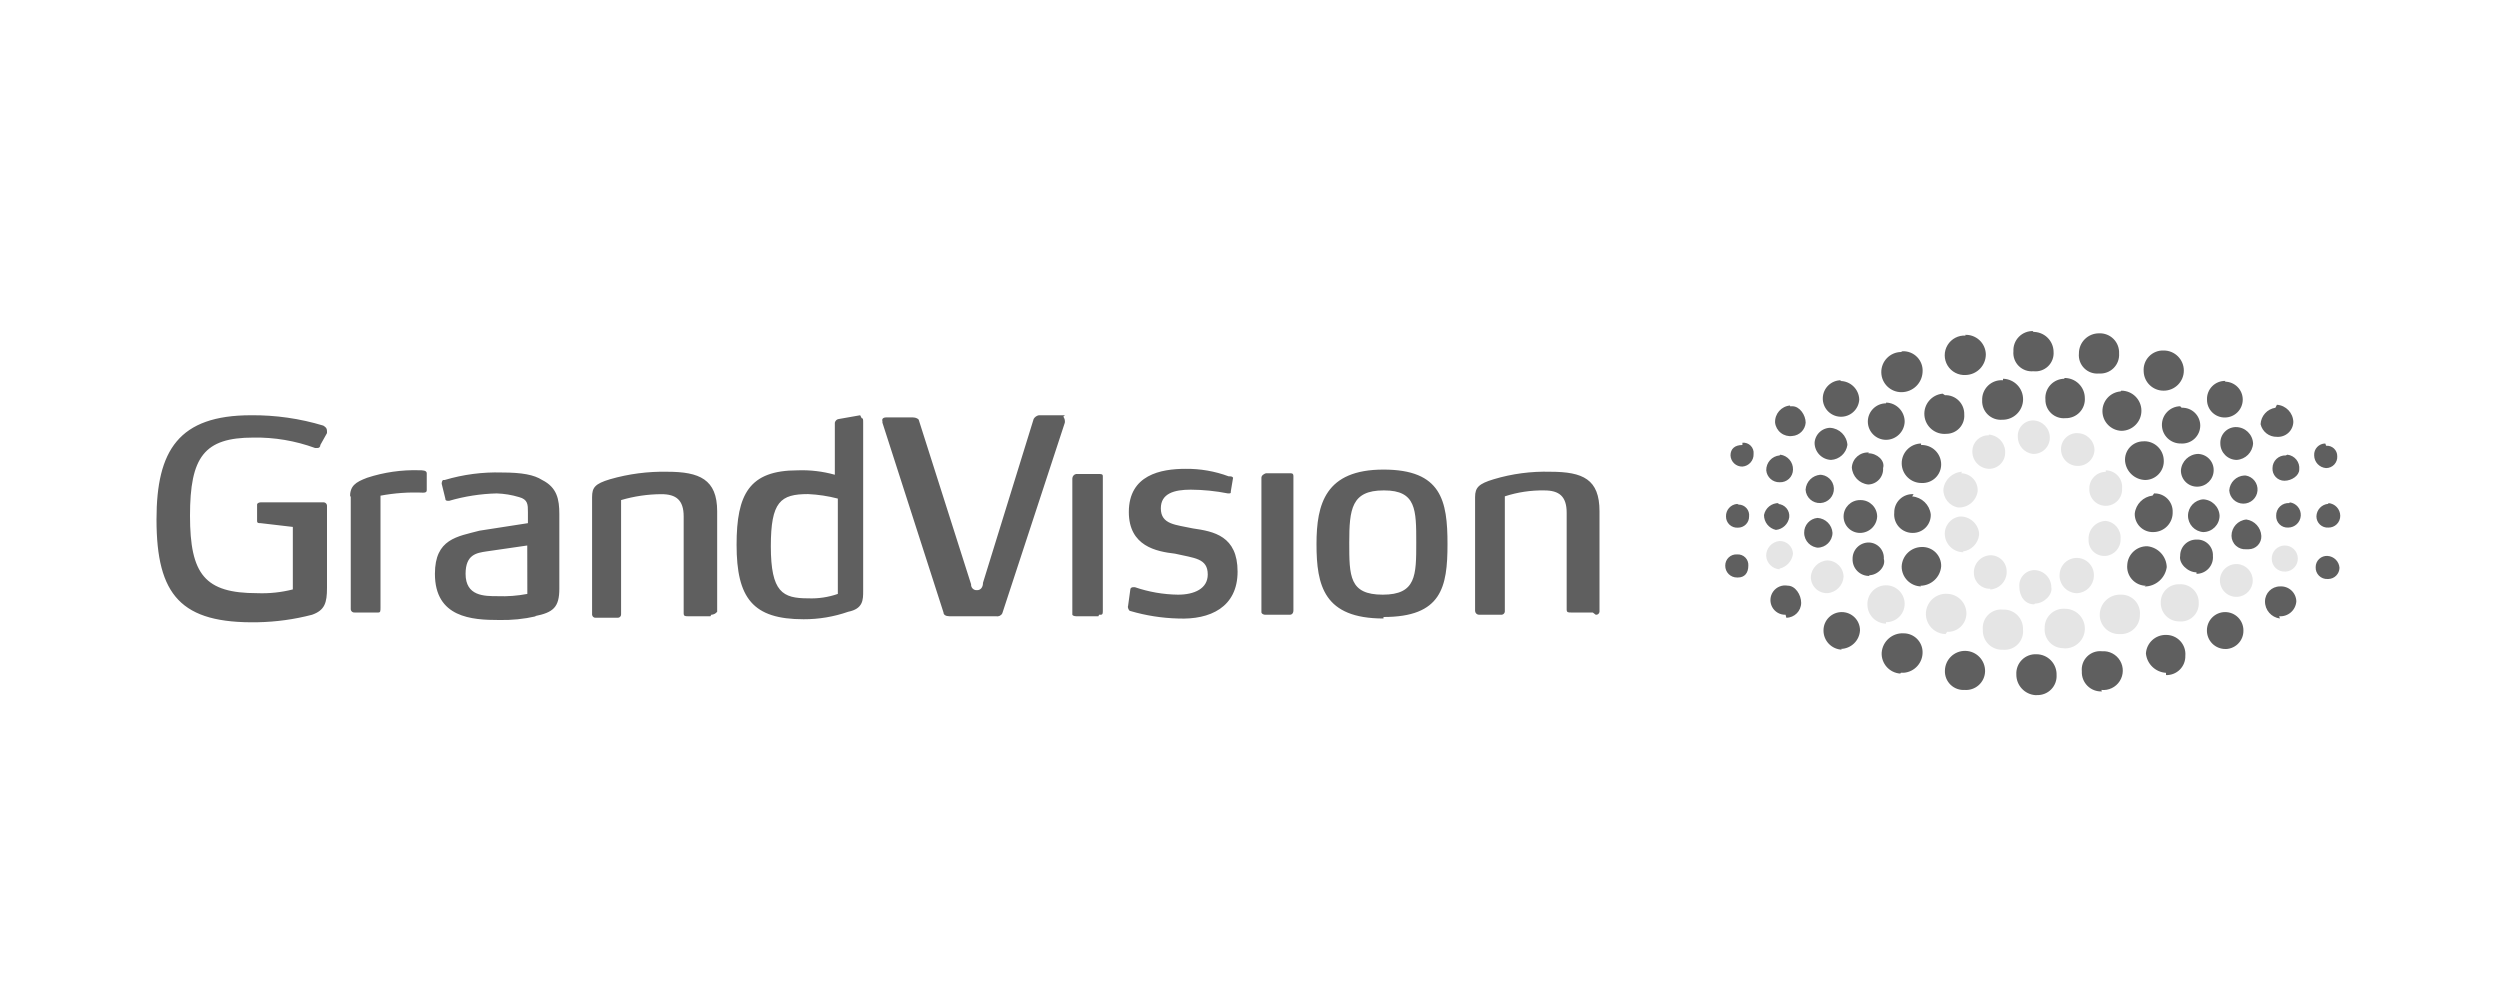
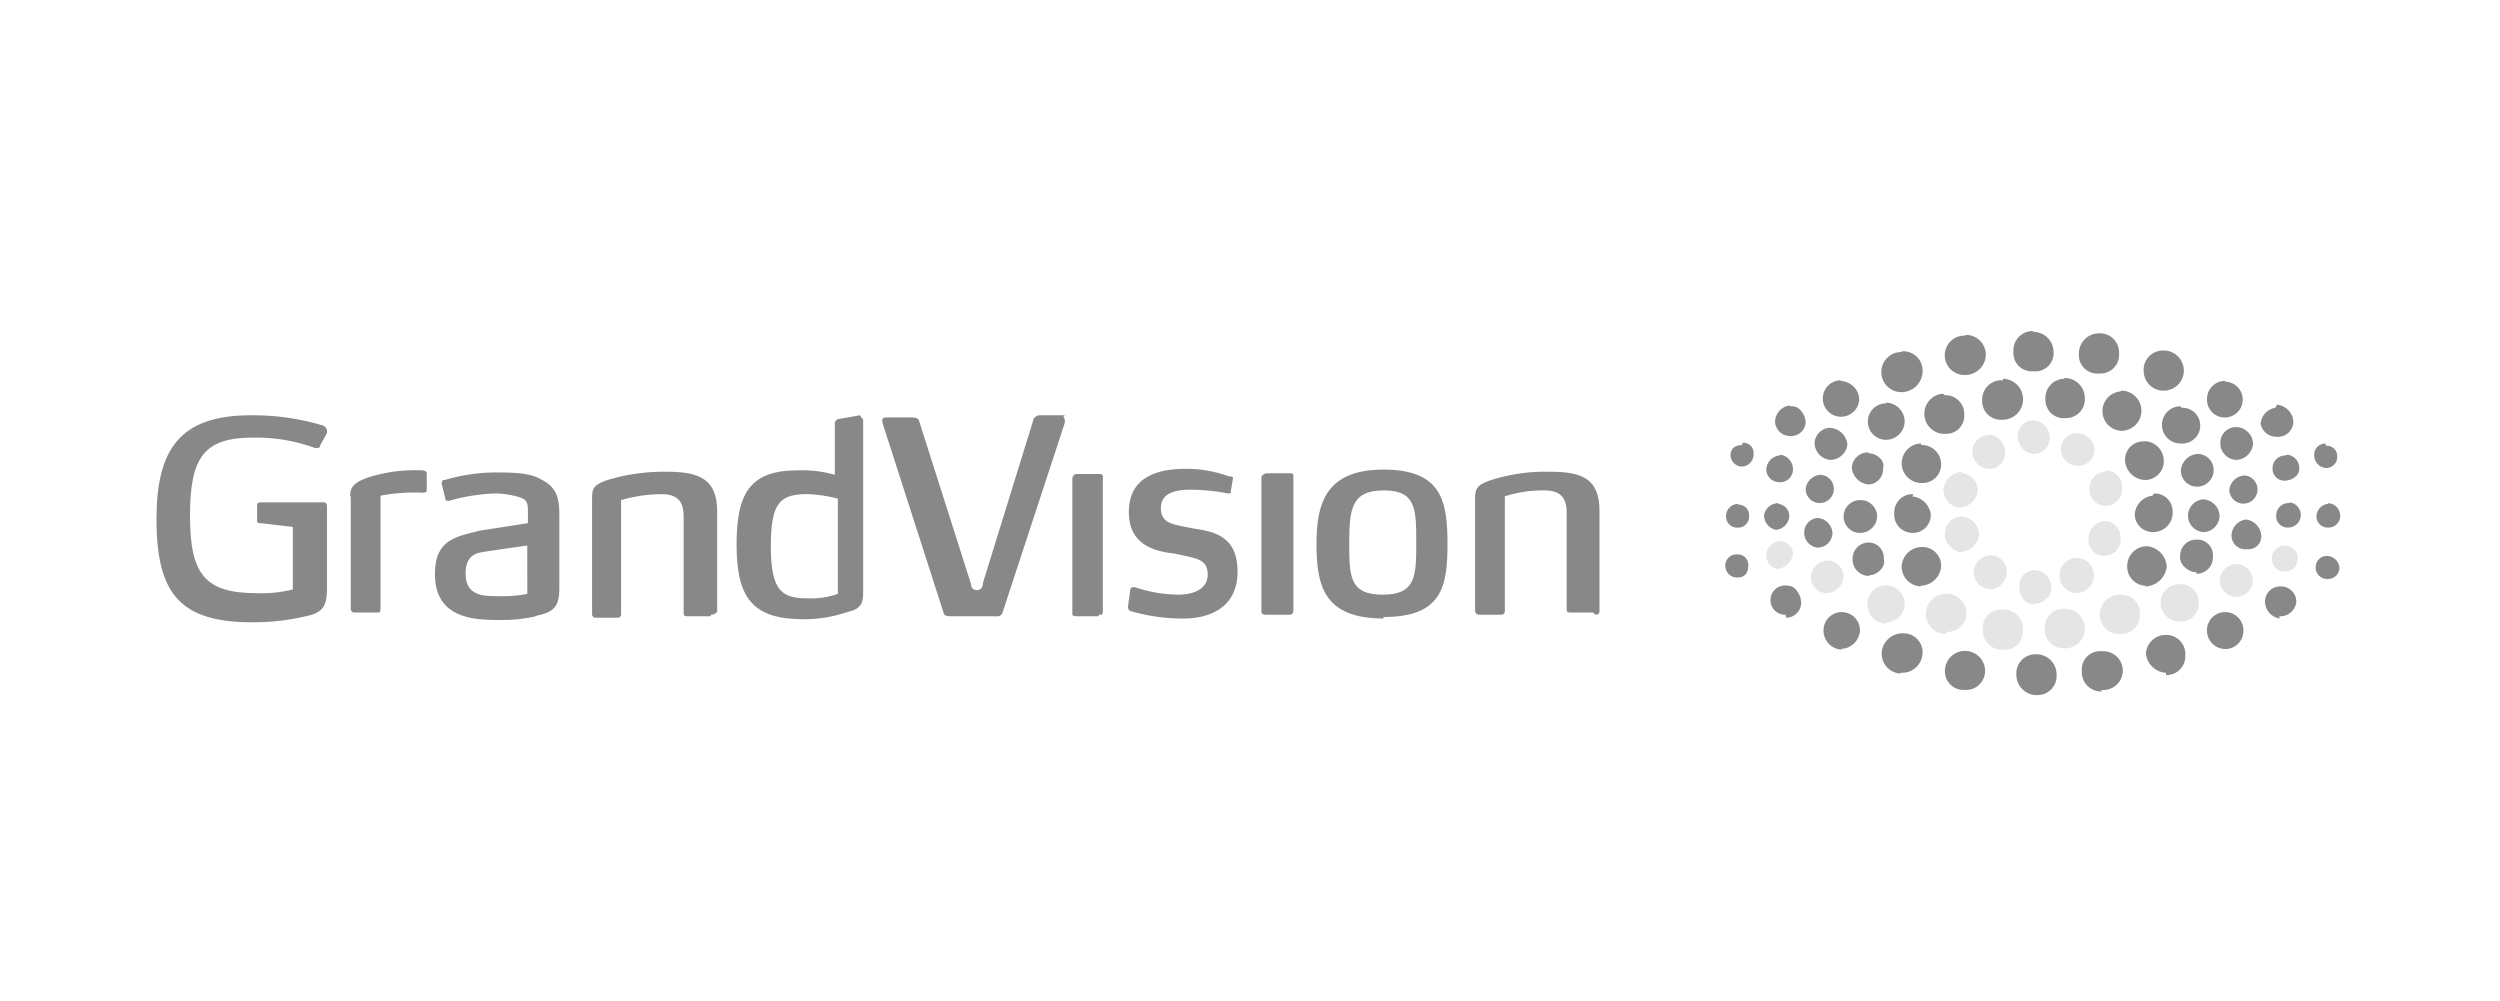
<svg xmlns="http://www.w3.org/2000/svg" viewBox="0 0 300 120">
  <path fill="#e5e5e5" d="M243.93 50.45a1.84 1.84 0 0 0-1.79 1.97 2.05 2.05 0 0 0 1.79 2.05 1.95 1.95 0 0 0 2.05-1.96 2.06 2.06 0 0 0-1.96-2.06m-5.36 1.79a1.9 1.9 0 0 0-1.97 1.78 2.06 2.06 0 0 0 1.97 2.24 1.93 1.93 0 0 0 1.96-1.97v-.18a2.11 2.11 0 0 0-1.96-1.96m-3.22 4.46a2.39 2.39 0 0 0-2.23 2.06 2.14 2.14 0 0 0 1.78 2.23 2.26 2.26 0 0 0 2.33-1.96 2.03 2.03 0 0 0-1.97-2.15m5 21.18a2.3 2.3 0 0 1-2.41-2.42 2.2 2.2 0 0 1 2.41-2.4 2.3 2.3 0 0 1 2.41 2.4 2.21 2.21 0 0 1-2.4 2.42m-14.04-3.13a2.29 2.29 0 0 1-2.23-2.32 2.23 2.23 0 0 1 4.47-.1 2.21 2.21 0 0 1-2.24 2.24m7.15 1.43a2.42 2.42 0 1 1 .36-4.82 2.36 2.36 0 0 1 2.14 2.4 2.22 2.22 0 0 1-2.32 2.15m10.45-3.3c-1.07 0-1.78-.9-1.78-2.14a1.84 1.84 0 0 1 1.78-1.97 2.08 2.08 0 0 1 2.06 2.06c.18.9-.9 1.96-1.97 1.96m-5.36-1.78a1.9 1.9 0 0 1-1.96-1.79 2.06 2.06 0 0 1 1.96-2.23 1.93 1.93 0 0 1 1.97 1.96v.18a2.11 2.11 0 0 1-1.97 1.97m-3.21-4.47a2.24 2.24 0 0 1-2.24-2.06 2.09 2.09 0 0 1 1.79-2.23 2.26 2.26 0 0 1 2.32 1.97v.26a2.27 2.27 0 0 1-1.96 1.97m-21.98 2.14a1.73 1.73 0 0 1-1.61-1.6 1.77 1.77 0 0 1 1.6-1.8 1.58 1.58 0 0 1 1.62 1.53 2.1 2.1 0 0 1-1.61 1.78m5.72 2.95a1.93 1.93 0 0 1-1.97-1.96 2.11 2.11 0 0 1 1.97-1.97 1.98 1.98 0 0 1 1.96 1.97 2.11 2.11 0 0 1-1.96 1.96m30.02-19.2a2.06 2.06 0 0 1 2.05 1.96 1.98 1.98 0 0 1-1.97 1.97 2 2 0 0 1-2.05-1.97 1.93 1.93 0 0 1 1.97-1.97m3.4 4.47a1.98 1.98 0 0 1 1.96 2.15 1.97 1.97 0 1 1-3.93 0 1.98 1.98 0 0 1 1.97-1.97m-5.19 21.17a2.38 2.38 0 1 0 .27-4.74 2.27 2.27 0 0 0-2.41 2.33 2.23 2.23 0 0 0 2.32 2.4m14.02-3.2a2.14 2.14 0 0 0 2.15-2.24 2.18 2.18 0 0 0-2.32-2.23 2.16 2.16 0 0 0-2.24 2.23 2.21 2.21 0 0 0 2.24 2.23m-7.15 1.52a2.28 2.28 0 0 0 2.41-2.32 2.23 2.23 0 0 0-2.32-2.41 2.42 2.42 0 0 0-2.5 2.4 2.3 2.3 0 0 0 2.32 2.33m-5-4.91a2.11 2.11 0 0 0 1.97-1.97 2.06 2.06 0 1 0-4.11-.18v.18a2.11 2.11 0 0 0 1.96 1.97m3.58-4.47a1.97 1.97 0 0 0 1.78-2.05 2.01 2.01 0 0 0-1.78-2.15 2.12 2.12 0 0 0-2.06 2.24 1.87 1.87 0 0 0 1.97 1.96m21.71 1.88a1.56 1.56 0 0 0 1.43-1.61 1.56 1.56 0 0 0-3.13.09 1.53 1.53 0 0 0 1.61 1.52m-5.72 3.03a1.97 1.97 0 0 0 0-3.93 1.97 1.97 0 1 0 0 3.93" />
-   <path fill="#5f5f5f" d="M229.63 59.3a2.18 2.18 0 0 0-2.32 2.23 2.2 2.2 0 0 0 2.23 2.42 2.14 2.14 0 0 0 2.15-2.24 2.46 2.46 0 0 0-2.23-2.14m-6.26.44a1.97 1.97 0 0 0 0 3.94 2.06 2.06 0 0 0 2.06-1.97 1.98 1.98 0 0 0-1.97-1.97m-9.83.36a1.77 1.77 0 0 0-1.78 1.43 1.82 1.82 0 0 0 1.43 1.79 1.8 1.8 0 0 0 1.6-1.52 1.45 1.45 0 0 0-1.34-1.6m-4.91 0a1.46 1.46 0 0 0-1.34 1.51 1.33 1.33 0 0 0 1.43 1.34 1.32 1.32 0 0 0 1.34-1.34 1.27 1.27 0 0 0-1.25-1.43m35.38-20.82a2.3 2.3 0 0 0-2.41 2.42 2.2 2.2 0 0 0 2.4 2.4 2.18 2.18 0 0 0 2.42-2.32 2.42 2.42 0 0 0-2.5-2.4m-3.57 5.8a2.32 2.32 0 0 0-2.5 2.41 2.23 2.23 0 0 0 2.4 2.33 2.46 2.46 0 0 0 .1-4.92m-14.03 2.95a2.19 2.19 0 1 0 0 4.38 2.25 2.25 0 0 0 2.23-2.15 2.29 2.29 0 0 0-2.23-2.32m-2.06 5.99a1.92 1.92 0 0 0-2.05 1.78 2.2 2.2 0 0 0 1.96 2.06 1.84 1.84 0 0 0 1.79-1.97c.27-.89-.71-1.78-1.79-1.78m-3.21-8.76a2.19 2.19 0 1 0 2.14 2.32 2.29 2.29 0 0 0-2.32-2.23m12.33 1.52a2.42 2.42 0 1 0 .44 4.82 2.16 2.16 0 0 0 2.15-2.32 2.25 2.25 0 0 0-2.32-2.32m-2.86 5.8a2.37 2.37 0 0 0 .09 4.74 2.23 2.23 0 0 0 2.32-2.23 2.33 2.33 0 0 0-2.41-2.33m5.36-13.13a2.37 2.37 0 1 0 0 4.73 2.48 2.48 0 0 0 2.41-2.5 2.4 2.4 0 0 0-2.5-2.32m-7.68 2.06a2.41 2.41 0 0 0 .09 4.82 2.54 2.54 0 0 0 2.5-2.41 2.32 2.32 0 0 0-2.42-2.5m-14.74 12.5a1.76 1.76 0 0 0-1.6 1.79 1.57 1.57 0 0 0 1.6 1.43 1.53 1.53 0 0 0 1.61-1.52 1.76 1.76 0 0 0-1.52-1.79m4.83 2.41a1.92 1.92 0 0 0-1.8 1.79 1.7 1.7 0 1 0 1.62-1.79m-9.2-3.57c-.9 0-1.43.45-1.43 1.25a1.4 1.4 0 0 0 1.43 1.34 1.46 1.46 0 0 0 1.34-1.52 1.22 1.22 0 0 0-1.34-1.34m10.72-1.79a1.92 1.92 0 0 0-2.06 1.79 2.06 2.06 0 0 0 1.97 2.06 2.1 2.1 0 0 0 1.97-1.8 2.2 2.2 0 0 0-2.06-2.05m-4.82-2.68a1.97 1.97 0 0 0-1.8 2.06 1.83 1.83 0 0 0 2.06 1.6 1.73 1.73 0 0 0 1.61-1.6c0-.9-.71-1.97-1.6-1.97h-.28m29.48 34.67a2.47 2.47 0 0 1-2.32-2.5 2.3 2.3 0 0 1 2.41-2.41 2.42 2.42 0 0 1 2.42 2.5 2.28 2.28 0 0 1-2.33 2.4m-20.1-14.3a1.97 1.97 0 0 1-2.05-2.05 1.93 1.93 0 0 1 1.96-1.96 1.84 1.84 0 0 1 1.79 1.96c.27.9-.71 1.97-1.79 1.97m-3.21 8.93a2.29 2.29 0 0 1-2.24-2.32 2.19 2.19 0 1 1 4.38 0 2.35 2.35 0 0 1-2.32 2.23m9.65-7.5a2.38 2.38 0 0 1-2.33-2.4 2.44 2.44 0 0 1 2.42-2.33 2.25 2.25 0 0 1 2.32 2.32 2.53 2.53 0 0 1-2.5 2.33m5.36 12.5a2.23 2.23 0 0 1-2.41-2.32 2.41 2.41 0 0 1 4.82.09 2.29 2.29 0 0 1-2.5 2.23m-7.68-1.96a2.4 2.4 0 0 1-2.23-2.5 2.51 2.51 0 0 1 2.67-2.33 2.27 2.27 0 0 1 2.24 2.23 2.45 2.45 0 0 1-2.24 2.5h-.36m-9.82-15a1.8 1.8 0 0 1-1.79-1.8 1.76 1.76 0 0 1 1.6-1.78 1.92 1.92 0 0 1 1.8 1.79 1.8 1.8 0 0 1-1.8 1.78m-9.64 3.58a1.4 1.4 0 0 1-1.43-1.43 1.33 1.33 0 0 1 1.43-1.34 1.26 1.26 0 0 1 1.34 1.34c0 .9-.45 1.43-1.25 1.43m5.72 4.47a1.76 1.76 0 1 1 .26-3.49c.9 0 1.61 1.08 1.61 2.06a1.8 1.8 0 0 1-1.78 1.79m44.13-14.92a2.16 2.16 0 0 1 2.23 2.23 2.33 2.33 0 0 1-2.32 2.41 2.16 2.16 0 0 1-2.23-2.23 2.45 2.45 0 0 1 2.14-2.15m5.99.45a2.06 2.06 0 0 1 2.05 1.97 1.98 1.98 0 0 1-1.96 1.96 1.97 1.97 0 0 1 0-3.93m10.36.36a1.52 1.52 0 0 1-.18 3.03 1.36 1.36 0 0 1-1.43-1.42 1.48 1.48 0 0 1 1.61-1.52m4.65 0a1.54 1.54 0 0 1 1.43 1.52 1.4 1.4 0 0 1-1.43 1.42 1.34 1.34 0 0 1-1.43-1.34 1.55 1.55 0 0 1 1.43-1.51m-31.72-15.1a2.42 2.42 0 0 1 2.5 2.4 2.27 2.27 0 0 1-2.32 2.42 2.2 2.2 0 0 1-2.41-2.23 2.3 2.3 0 0 1 2.32-2.5m14.03 3.48a2.14 2.14 0 0 1 2.23 2.14 2.16 2.16 0 0 1-2.32 2.15 2.23 2.23 0 1 1-.09-4.47m2.06 5.72a1.93 1.93 0 0 1 1.96 1.97 1.98 1.98 0 0 1-1.96 1.96 1.93 1.93 0 0 1-1.97-1.96 2.13 2.13 0 0 1 2.06-1.97m3.21-8.67a2.15 2.15 0 1 1 0 4.3 2.12 2.12 0 0 1-2.14-2.15 2.16 2.16 0 0 1 2.23-2.24m-12.51 1.17a2.41 2.41 0 0 1 0 4.82 2.37 2.37 0 0 1-.09-4.73m2.86 5.98a2.34 2.34 0 0 1 2.32 2.23 2.25 2.25 0 0 1-2.23 2.42 2.5 2.5 0 0 1-2.41-2.24 2.2 2.2 0 0 1 2.23-2.4M251.88 40a2.3 2.3 0 0 1 2.41 2.41 2.25 2.25 0 0 1-2.41 2.41 2.2 2.2 0 0 1-2.41-2.4 2.4 2.4 0 0 1 2.41-2.42m7.77 2.06a2.41 2.41 0 0 1 0 4.82 2.38 2.38 0 0 1-2.41-2.32 2.32 2.32 0 0 1 2.41-2.5m14.83 12.5a1.62 1.62 0 0 1 1.43 1.79c0 .71-.89 1.34-1.78 1.34a1.43 1.43 0 0 1-1.43-1.52 1.53 1.53 0 0 1 1.6-1.52m-4.82 2.41a1.7 1.7 0 1 1-1.97 1.79 1.92 1.92 0 0 1 1.8-1.79m9.82-3.57a1.24 1.24 0 0 1 1.34 1.25 1.34 1.34 0 0 1-1.34 1.43 1.54 1.54 0 0 1-1.43-1.52 1.34 1.34 0 0 1 1.34-1.43m-10.72-1.97a2.06 2.06 0 0 1 2.05 1.97 2.11 2.11 0 0 1-1.96 1.97 1.98 1.98 0 0 1-1.97-1.97 1.88 1.88 0 0 1 1.97-1.97m4.82-2.68a2.13 2.13 0 0 1 1.97 2.06 1.84 1.84 0 0 1-1.97 1.79 1.96 1.96 0 0 1-1.96-1.52 2.1 2.1 0 0 1 1.78-1.97m-9.47 19.93a1.98 1.98 0 0 0 1.97-2.15 1.87 1.87 0 0 0-1.97-1.96 1.93 1.93 0 0 0-1.96 1.96c-.18.9.9 1.97 1.96 1.97m3.3 9.2a2.18 2.18 0 0 0 2.33-2.24 2.19 2.19 0 1 0-4.38 0 2.21 2.21 0 0 0 2.24 2.24m-9.74-7.5a2.7 2.7 0 0 0 2.68-2.33 2.6 2.6 0 0 0-2.32-2.5 2.36 2.36 0 0 0-2.42 2.24 2.28 2.28 0 0 0 2.24 2.5m-5.36 12.5a2.33 2.33 0 1 0 .09-4.64 2.2 2.2 0 0 0-2.42 2.41 2.3 2.3 0 0 0 2.42 2.41m7.68-1.96a2.25 2.25 0 0 0 2.32-2.32 2.3 2.3 0 0 0-2.32-2.5 2.37 2.37 0 0 0-2.41 2.23 2.58 2.58 0 0 0 2.41 2.32m9.92-14.83a1.53 1.53 0 0 0 1.52-1.6 2.1 2.1 0 0 0-1.79-1.97 1.96 1.96 0 0 0-1.79 1.96 1.64 1.64 0 0 0 1.79 1.61m9.83 3.57a1.37 1.37 0 0 0 1.34-1.34 1.54 1.54 0 0 0-1.43-1.43 1.34 1.34 0 0 0-1.43 1.34 1.36 1.36 0 0 0 1.43 1.43m-5.81 4.47a1.92 1.92 0 0 0 2.06-1.79 1.84 1.84 0 0 0-1.97-1.79 1.8 1.8 0 0 0-1.79 1.79 2.05 2.05 0 0 0 1.79 2.06M38.44 53.4a.33.33 0 0 1-.36.36h-.27a20.52 20.52 0 0 0-7.41-1.25c-5.9 0-7.6 2.32-7.6 9.38s1.8 9.29 8.05 9.29a14.9 14.9 0 0 0 4.29-.45v-7.5l-3.85-.45c-.26 0-.44 0-.44-.26v-1.97c0-.18.26-.27.44-.27h7.5a.42.42 0 0 1 .45.44v9.83c0 1.79-.27 2.68-1.79 3.22a27.89 27.89 0 0 1-6.52.9c-9.2.17-12.15-3.22-12.15-12.34 0-8.3 2.68-12.5 11.35-12.5a29.08 29.08 0 0 1 8.66 1.24c.27.18.45.27.45.72v.18zM42 59.65c0-1.34.63-1.78 2.06-2.32a18.31 18.31 0 0 1 6.25-.9c.36 0 .9 0 .9.36v1.97c0 .18 0 .36-.45.36a22.36 22.36 0 0 0-5.1.36v13.4c0 .44 0 .62-.26.62h-2.86a.42.42 0 0 1-.45-.45V59.47zm22.34 14.3a18.02 18.02 0 0 1-4.47.45c-3.22 0-7.68-.27-7.68-5.54 0-4.2 2.68-4.47 5.36-5.18l5.8-.9v-1.33c0-.9 0-1.52-1.07-1.8a10.48 10.48 0 0 0-2.68-.44 22.3 22.3 0 0 0-5.71.89c-.27 0-.45 0-.45-.27L53 58.04s0-.35.18-.44h.18a21.73 21.73 0 0 1 6.88-.9c2.4 0 3.84.27 4.82.9 1.79.9 2.06 2.32 2.06 4.1v8.94c0 2.23-.72 2.86-2.95 3.3m-.9-8.48l-4.9.71c-1.17.18-2.5.36-2.5 2.69 0 2.68 2.23 2.68 3.83 2.68a15.68 15.68 0 0 0 3.58-.27zm21.98 8.49h-2.68c-.35 0-.53 0-.53-.36V61.97c0-1.96-.9-2.67-2.68-2.67a17.5 17.5 0 0 0-4.83.71v13.67a.4.4 0 0 1-.35.45H71.5a.4.4 0 0 1-.45-.36V59.65c0-1.16.36-1.6 2.15-2.14a23.12 23.12 0 0 1 6.88-.9c3.84 0 5.98.9 5.98 4.74v12.06a.93.93 0 0 1-.71.36m17.87-23.94l-2.5.44a.57.57 0 0 0-.54.45v6.25a14.59 14.59 0 0 0-4.47-.53c-5.8 0-7.32 2.86-7.32 8.93 0 6.43 1.96 8.94 8.04 8.94a16.06 16.06 0 0 0 5.36-.9c1.79-.36 1.79-1.43 1.79-2.5v-20.2c0-.35 0-.53-.18-.53m-2.86 21.09a9.65 9.65 0 0 1-3.57.53c-3.04 0-4.47-.71-4.47-6.25 0-5.36 1.16-6.26 4.47-6.26a17.33 17.33 0 0 1 3.57.54v11.44zm31.27 2.68h-2.68s-.36 0-.45-.18V57.42a.56.56 0 0 1 .45-.54h2.67c.36 0 .54 0 .54.27v16.08c0 .36 0 .54-.27.54h-.18m9.47.45a22.3 22.3 0 0 1-5.72-.9c-.18 0-.36-.44-.27-.62l.27-1.97c0-.18.18-.27.36-.27h.18a16.6 16.6 0 0 0 5.18.9c1.96 0 3.57-.72 3.57-2.42 0-1.96-1.6-1.96-3.93-2.5-2.23-.26-5.54-.89-5.54-5 0-4.46 3.85-5.18 6.8-5.18a14.36 14.36 0 0 1 5.18.9c.26 0 .44 0 .53.17l-.27 1.61c0 .27 0 .27-.35.27a23.64 23.64 0 0 0-4.47-.45c-1.97 0-3.58.45-3.58 2.24 0 1.96 1.8 1.96 3.85 2.41 2.5.36 5.36.9 5.36 5.18s-3.3 5.8-7.15 5.63m24.66 0c-7.15 0-8.04-3.93-8.04-8.93 0-4.83 1.07-8.94 8.04-8.94s7.68 3.75 7.68 8.94-.71 8.75-7.68 8.75m0-15.19c-3.84 0-4.11 2.24-4.11 6.26s0 6.25 4.02 6.25 4.02-2.32 4.02-6.25 0-6.26-3.84-6.26m25.02 14.65h-2.6c-.35 0-.53 0-.53-.36V61.53c0-1.97-.9-2.68-2.68-2.68a14.52 14.52 0 0 0-4.74.71v13.76a.42.42 0 0 1-.44.45h-2.68a.48.48 0 0 1-.45-.45V59.65c0-1.16.45-1.6 2.23-2.14a21.49 21.49 0 0 1 6.8-.9c3.92 0 5.9.9 5.9 4.74v12.06a.4.4 0 0 1-.45.36m-37 0h-2.67s-.36 0-.45-.27V57.33c0-.27.27-.45.54-.54h2.86c.26 0 .44 0 .44.36v16.08c0 .36-.18.54-.44.54h-.18m-26.8-23.94h-3.13a.93.93 0 0 0-.62.44l-6.08 19.66c0 .53-.27.89-.71.89a.66.66 0 0 1-.72-.71l-6.26-19.66c0-.18-.36-.36-.71-.36h-3.22c-.36 0-.54.18-.45.45v.18l7.33 22.78c0 .27.27.45.71.45h5.63a.66.66 0 0 0 .72-.36l7.5-22.87a.97.97 0 0 0-.18-.72" />
+   <path fill="#888888" d="M229.63 59.3a2.18 2.18 0 0 0-2.32 2.23 2.2 2.2 0 0 0 2.23 2.42 2.14 2.14 0 0 0 2.15-2.24 2.46 2.46 0 0 0-2.23-2.14m-6.26.44a1.97 1.97 0 0 0 0 3.94 2.06 2.06 0 0 0 2.06-1.97 1.98 1.98 0 0 0-1.97-1.97m-9.83.36a1.77 1.77 0 0 0-1.78 1.43 1.82 1.82 0 0 0 1.43 1.79 1.8 1.8 0 0 0 1.6-1.52 1.45 1.45 0 0 0-1.34-1.6m-4.91 0a1.46 1.46 0 0 0-1.34 1.51 1.33 1.33 0 0 0 1.43 1.34 1.32 1.32 0 0 0 1.34-1.34 1.27 1.27 0 0 0-1.25-1.43m35.38-20.82a2.3 2.3 0 0 0-2.41 2.42 2.2 2.2 0 0 0 2.4 2.4 2.18 2.18 0 0 0 2.42-2.32 2.42 2.42 0 0 0-2.5-2.4m-3.57 5.8a2.32 2.32 0 0 0-2.5 2.41 2.23 2.23 0 0 0 2.4 2.33 2.46 2.46 0 0 0 .1-4.92m-14.03 2.95a2.19 2.19 0 1 0 0 4.38 2.25 2.25 0 0 0 2.23-2.15 2.29 2.29 0 0 0-2.23-2.32m-2.06 5.99a1.92 1.92 0 0 0-2.05 1.78 2.2 2.2 0 0 0 1.96 2.06 1.84 1.84 0 0 0 1.79-1.97c.27-.89-.71-1.78-1.79-1.78m-3.21-8.76a2.19 2.19 0 1 0 2.14 2.32 2.29 2.29 0 0 0-2.32-2.23m12.33 1.52a2.42 2.42 0 1 0 .44 4.82 2.16 2.16 0 0 0 2.15-2.32 2.25 2.25 0 0 0-2.32-2.32m-2.86 5.8a2.37 2.37 0 0 0 .09 4.74 2.23 2.23 0 0 0 2.32-2.23 2.33 2.33 0 0 0-2.41-2.33m5.36-13.13a2.37 2.37 0 1 0 0 4.73 2.48 2.48 0 0 0 2.41-2.5 2.4 2.4 0 0 0-2.5-2.32m-7.68 2.06a2.41 2.41 0 0 0 .09 4.82 2.54 2.54 0 0 0 2.5-2.41 2.32 2.32 0 0 0-2.42-2.5m-14.74 12.5a1.76 1.76 0 0 0-1.6 1.79 1.57 1.57 0 0 0 1.6 1.43 1.53 1.53 0 0 0 1.61-1.52 1.76 1.76 0 0 0-1.52-1.79m4.83 2.41a1.92 1.92 0 0 0-1.8 1.79 1.7 1.7 0 1 0 1.62-1.79m-9.2-3.57c-.9 0-1.43.45-1.43 1.25a1.4 1.4 0 0 0 1.43 1.34 1.46 1.46 0 0 0 1.34-1.52 1.22 1.22 0 0 0-1.34-1.34m10.72-1.79a1.92 1.92 0 0 0-2.06 1.79 2.06 2.06 0 0 0 1.97 2.06 2.1 2.1 0 0 0 1.97-1.8 2.2 2.2 0 0 0-2.06-2.05m-4.82-2.68a1.97 1.97 0 0 0-1.8 2.06 1.83 1.83 0 0 0 2.06 1.6 1.73 1.73 0 0 0 1.61-1.6c0-.9-.71-1.97-1.6-1.97h-.28m29.48 34.67a2.47 2.47 0 0 1-2.32-2.5 2.3 2.3 0 0 1 2.41-2.41 2.42 2.42 0 0 1 2.42 2.5 2.28 2.28 0 0 1-2.33 2.4m-20.1-14.3a1.97 1.97 0 0 1-2.05-2.05 1.93 1.93 0 0 1 1.96-1.96 1.84 1.84 0 0 1 1.79 1.96c.27.9-.71 1.97-1.79 1.97m-3.21 8.93a2.29 2.29 0 0 1-2.24-2.32 2.19 2.19 0 1 1 4.38 0 2.35 2.35 0 0 1-2.32 2.23m9.65-7.5a2.38 2.38 0 0 1-2.33-2.4 2.44 2.44 0 0 1 2.42-2.33 2.25 2.25 0 0 1 2.32 2.32 2.53 2.53 0 0 1-2.5 2.33m5.36 12.5a2.23 2.23 0 0 1-2.41-2.32 2.41 2.41 0 0 1 4.82.09 2.29 2.29 0 0 1-2.5 2.23m-7.68-1.96a2.4 2.4 0 0 1-2.23-2.5 2.51 2.51 0 0 1 2.67-2.33 2.27 2.27 0 0 1 2.24 2.23 2.45 2.45 0 0 1-2.24 2.5h-.36m-9.82-15a1.8 1.8 0 0 1-1.79-1.8 1.76 1.76 0 0 1 1.6-1.78 1.92 1.92 0 0 1 1.8 1.79 1.8 1.8 0 0 1-1.8 1.78m-9.64 3.58a1.4 1.4 0 0 1-1.43-1.43 1.33 1.33 0 0 1 1.43-1.34 1.26 1.26 0 0 1 1.34 1.34c0 .9-.45 1.43-1.25 1.43m5.72 4.47a1.76 1.76 0 1 1 .26-3.49c.9 0 1.61 1.08 1.61 2.06a1.8 1.8 0 0 1-1.78 1.79m44.13-14.92a2.16 2.16 0 0 1 2.23 2.23 2.33 2.33 0 0 1-2.32 2.41 2.16 2.16 0 0 1-2.23-2.23 2.45 2.45 0 0 1 2.14-2.15m5.99.45a2.06 2.06 0 0 1 2.05 1.97 1.98 1.98 0 0 1-1.96 1.96 1.97 1.97 0 0 1 0-3.93m10.36.36a1.52 1.52 0 0 1-.18 3.03 1.36 1.36 0 0 1-1.43-1.42 1.48 1.48 0 0 1 1.61-1.52m4.65 0a1.54 1.54 0 0 1 1.43 1.52 1.4 1.4 0 0 1-1.43 1.42 1.34 1.34 0 0 1-1.43-1.34 1.55 1.55 0 0 1 1.43-1.51m-31.72-15.1a2.42 2.42 0 0 1 2.5 2.4 2.27 2.27 0 0 1-2.32 2.42 2.2 2.2 0 0 1-2.41-2.23 2.3 2.3 0 0 1 2.32-2.5m14.03 3.48a2.14 2.14 0 0 1 2.23 2.14 2.16 2.16 0 0 1-2.32 2.15 2.23 2.23 0 1 1-.09-4.47m2.06 5.72a1.93 1.93 0 0 1 1.96 1.97 1.98 1.98 0 0 1-1.96 1.96 1.93 1.93 0 0 1-1.97-1.96 2.13 2.13 0 0 1 2.06-1.97m3.21-8.67a2.15 2.15 0 1 1 0 4.3 2.12 2.12 0 0 1-2.14-2.15 2.16 2.16 0 0 1 2.23-2.24m-12.51 1.17a2.41 2.41 0 0 1 0 4.82 2.37 2.37 0 0 1-.09-4.73m2.86 5.98a2.34 2.34 0 0 1 2.32 2.23 2.25 2.25 0 0 1-2.23 2.42 2.5 2.5 0 0 1-2.41-2.24 2.2 2.2 0 0 1 2.23-2.4M251.88 40a2.3 2.3 0 0 1 2.41 2.41 2.25 2.25 0 0 1-2.41 2.41 2.2 2.2 0 0 1-2.41-2.4 2.4 2.4 0 0 1 2.41-2.42m7.77 2.06a2.41 2.41 0 0 1 0 4.82 2.38 2.38 0 0 1-2.41-2.32 2.32 2.32 0 0 1 2.41-2.5m14.83 12.5a1.62 1.62 0 0 1 1.43 1.79c0 .71-.89 1.34-1.78 1.34a1.43 1.43 0 0 1-1.43-1.52 1.53 1.53 0 0 1 1.6-1.52m-4.82 2.41a1.7 1.7 0 1 1-1.97 1.79 1.92 1.92 0 0 1 1.8-1.79m9.82-3.57a1.24 1.24 0 0 1 1.34 1.25 1.34 1.34 0 0 1-1.34 1.43 1.54 1.54 0 0 1-1.43-1.52 1.34 1.34 0 0 1 1.34-1.43m-10.72-1.97a2.06 2.06 0 0 1 2.05 1.97 2.11 2.11 0 0 1-1.96 1.97 1.98 1.98 0 0 1-1.97-1.97 1.88 1.88 0 0 1 1.97-1.97m4.82-2.68a2.13 2.13 0 0 1 1.97 2.06 1.84 1.84 0 0 1-1.97 1.79 1.96 1.96 0 0 1-1.96-1.52 2.1 2.1 0 0 1 1.78-1.97m-9.47 19.93a1.98 1.98 0 0 0 1.97-2.15 1.87 1.87 0 0 0-1.97-1.96 1.93 1.93 0 0 0-1.96 1.96c-.18.9.9 1.97 1.96 1.97m3.3 9.2a2.18 2.18 0 0 0 2.33-2.24 2.19 2.19 0 1 0-4.38 0 2.21 2.21 0 0 0 2.24 2.24m-9.74-7.5a2.7 2.7 0 0 0 2.68-2.33 2.6 2.6 0 0 0-2.32-2.5 2.36 2.36 0 0 0-2.42 2.24 2.28 2.28 0 0 0 2.24 2.5m-5.36 12.5a2.33 2.33 0 1 0 .09-4.64 2.2 2.2 0 0 0-2.42 2.41 2.3 2.3 0 0 0 2.42 2.41m7.68-1.96a2.25 2.25 0 0 0 2.32-2.32 2.3 2.3 0 0 0-2.32-2.5 2.37 2.37 0 0 0-2.41 2.23 2.58 2.58 0 0 0 2.41 2.32m9.92-14.83a1.53 1.53 0 0 0 1.52-1.6 2.1 2.1 0 0 0-1.79-1.97 1.96 1.96 0 0 0-1.79 1.96 1.64 1.64 0 0 0 1.79 1.61m9.83 3.57a1.37 1.37 0 0 0 1.34-1.34 1.54 1.54 0 0 0-1.43-1.43 1.34 1.34 0 0 0-1.43 1.34 1.36 1.36 0 0 0 1.43 1.43m-5.81 4.47a1.92 1.92 0 0 0 2.06-1.79 1.84 1.84 0 0 0-1.97-1.79 1.8 1.8 0 0 0-1.79 1.79 2.05 2.05 0 0 0 1.79 2.06M38.44 53.4a.33.33 0 0 1-.36.36h-.27a20.52 20.52 0 0 0-7.41-1.25c-5.9 0-7.6 2.32-7.6 9.38s1.8 9.29 8.05 9.29a14.9 14.9 0 0 0 4.29-.45v-7.5l-3.85-.45c-.26 0-.44 0-.44-.26v-1.97c0-.18.26-.27.44-.27h7.5a.42.42 0 0 1 .45.44v9.83c0 1.79-.27 2.68-1.79 3.22a27.89 27.89 0 0 1-6.52.9c-9.2.17-12.15-3.22-12.15-12.34 0-8.3 2.68-12.5 11.35-12.5a29.08 29.08 0 0 1 8.66 1.24c.27.18.45.27.45.72v.18zM42 59.65c0-1.34.63-1.78 2.06-2.32a18.31 18.31 0 0 1 6.25-.9c.36 0 .9 0 .9.36v1.97c0 .18 0 .36-.45.36a22.36 22.36 0 0 0-5.1.36v13.4c0 .44 0 .62-.26.62h-2.86a.42.42 0 0 1-.45-.45V59.47zm22.34 14.3a18.02 18.02 0 0 1-4.47.45c-3.22 0-7.68-.27-7.68-5.54 0-4.2 2.68-4.47 5.36-5.18l5.8-.9v-1.33c0-.9 0-1.52-1.07-1.8a10.48 10.48 0 0 0-2.68-.44 22.3 22.3 0 0 0-5.71.89c-.27 0-.45 0-.45-.27L53 58.04s0-.35.18-.44h.18a21.73 21.73 0 0 1 6.88-.9c2.4 0 3.84.27 4.82.9 1.79.9 2.06 2.32 2.06 4.1v8.94c0 2.23-.72 2.86-2.95 3.3m-.9-8.48l-4.9.71c-1.17.18-2.5.36-2.5 2.69 0 2.68 2.23 2.68 3.83 2.68a15.68 15.68 0 0 0 3.58-.27zm21.98 8.49h-2.68c-.35 0-.53 0-.53-.36V61.97c0-1.96-.9-2.67-2.68-2.67a17.5 17.5 0 0 0-4.83.71v13.67a.4.4 0 0 1-.35.45H71.5a.4.4 0 0 1-.45-.36V59.65c0-1.16.36-1.6 2.15-2.14a23.12 23.12 0 0 1 6.88-.9c3.84 0 5.98.9 5.98 4.74v12.06a.93.93 0 0 1-.71.36m17.87-23.94l-2.5.44a.57.57 0 0 0-.54.45v6.25a14.59 14.59 0 0 0-4.47-.53c-5.8 0-7.32 2.86-7.32 8.93 0 6.43 1.96 8.94 8.04 8.94a16.06 16.06 0 0 0 5.36-.9c1.79-.36 1.79-1.43 1.79-2.5v-20.2c0-.35 0-.53-.18-.53m-2.86 21.09a9.65 9.65 0 0 1-3.57.53c-3.04 0-4.47-.71-4.47-6.25 0-5.36 1.16-6.26 4.47-6.26a17.33 17.33 0 0 1 3.57.54v11.44zm31.27 2.68h-2.68s-.36 0-.45-.18V57.42a.56.56 0 0 1 .45-.54h2.67c.36 0 .54 0 .54.27v16.08c0 .36 0 .54-.27.54h-.18m9.47.45a22.3 22.3 0 0 1-5.72-.9c-.18 0-.36-.44-.27-.62l.27-1.97c0-.18.18-.27.36-.27h.18a16.6 16.6 0 0 0 5.18.9c1.96 0 3.57-.72 3.57-2.42 0-1.96-1.6-1.96-3.93-2.5-2.23-.26-5.54-.89-5.54-5 0-4.46 3.85-5.18 6.8-5.18a14.36 14.36 0 0 1 5.18.9c.26 0 .44 0 .53.17l-.27 1.61c0 .27 0 .27-.35.27a23.64 23.64 0 0 0-4.47-.45c-1.97 0-3.58.45-3.58 2.24 0 1.96 1.8 1.96 3.85 2.41 2.5.36 5.36.9 5.36 5.18s-3.3 5.8-7.15 5.63m24.66 0c-7.15 0-8.04-3.93-8.04-8.93 0-4.83 1.07-8.94 8.04-8.94s7.68 3.75 7.68 8.94-.71 8.75-7.68 8.75m0-15.19c-3.84 0-4.11 2.24-4.11 6.26s0 6.25 4.02 6.25 4.02-2.32 4.02-6.25 0-6.26-3.84-6.26m25.02 14.65h-2.6c-.35 0-.53 0-.53-.36V61.53c0-1.97-.9-2.68-2.68-2.68a14.52 14.52 0 0 0-4.74.71v13.76a.42.42 0 0 1-.44.45h-2.68a.48.48 0 0 1-.45-.45V59.65c0-1.16.45-1.6 2.23-2.14a21.49 21.49 0 0 1 6.8-.9c3.92 0 5.9.9 5.9 4.74v12.06a.4.4 0 0 1-.45.36m-37 0h-2.67s-.36 0-.45-.27V57.33c0-.27.27-.45.54-.54h2.86c.26 0 .44 0 .44.36v16.08c0 .36-.18.54-.44.54h-.18m-26.8-23.94h-3.13a.93.93 0 0 0-.62.44l-6.08 19.66c0 .53-.27.89-.71.89a.66.66 0 0 1-.72-.71l-6.26-19.66c0-.18-.36-.36-.71-.36h-3.22c-.36 0-.54.18-.45.45v.18l7.33 22.78c0 .27.27.45.71.45h5.63a.66.66 0 0 0 .72-.36l7.5-22.87a.97.97 0 0 0-.18-.72" />
</svg>
